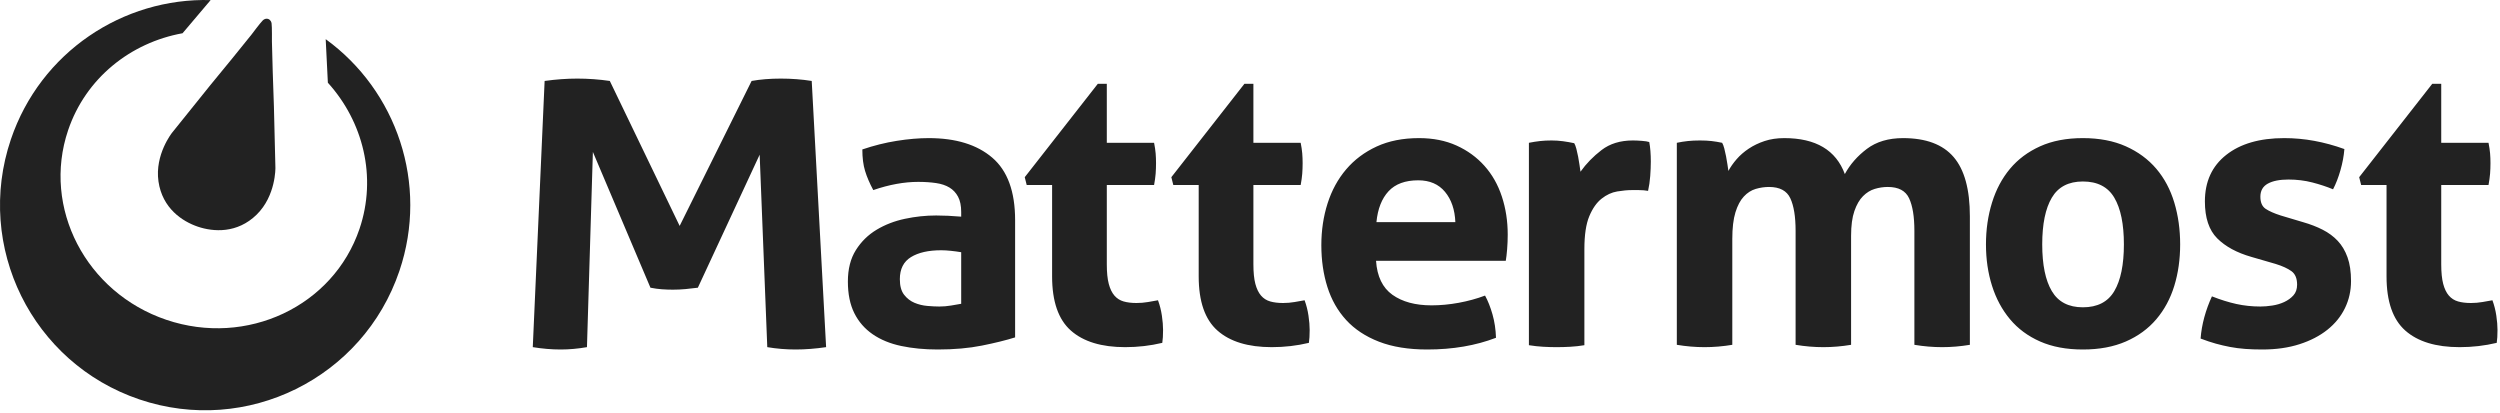
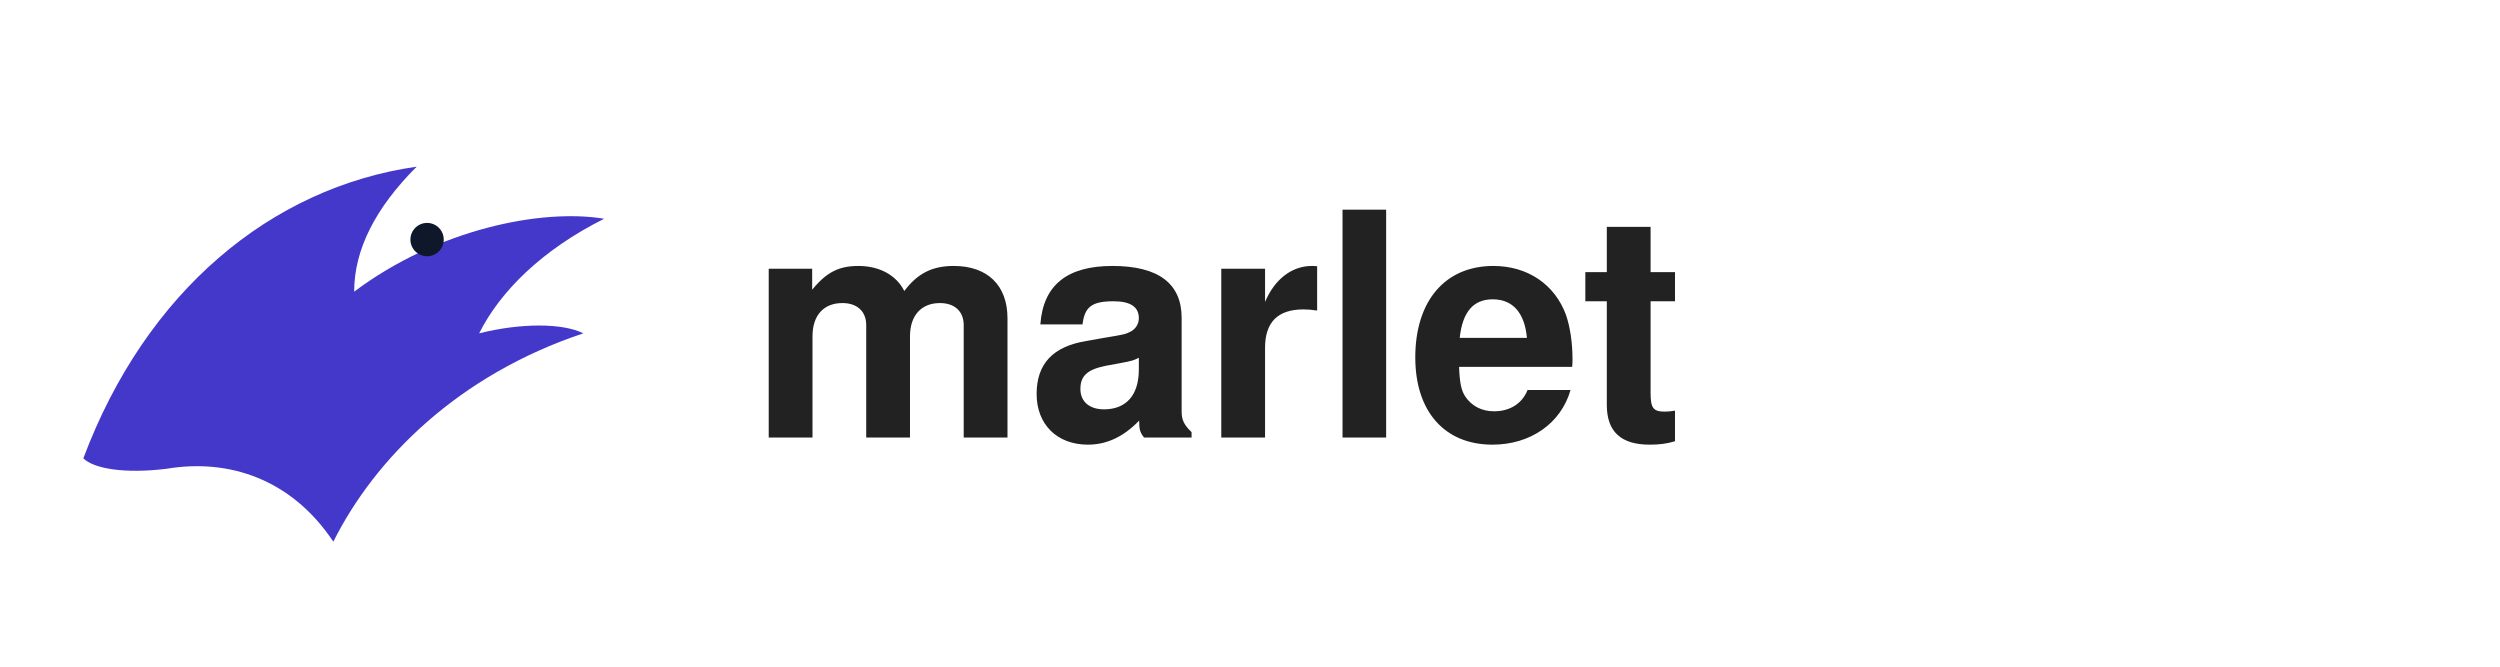
- <svg xmlns="http://www.w3.org/2000/svg" width="100%" height="100%" viewBox="0 0 1001 165" version="1.1" xml:space="preserve" style="fill-rule:evenodd;clip-rule:evenodd;stroke-linejoin:round;stroke-miterlimit:1.414;">
+ <svg xmlns="http://www.w3.org/2000/svg" viewBox="0 0 240 64" fill="none">
  <g>
-     <path d="M384.862,84.87c0,-2.501 -0.418,-4.536 -1.253,-6.102c-0.833,-1.562 -1.981,-2.79 -3.441,-3.674c-1.46,-0.888 -3.26,-1.489 -5.397,-1.8c-2.139,-0.313 -4.512,-0.469 -7.12,-0.469c-5.632,0 -11.628,1.094 -17.991,3.284c-1.461,-2.712 -2.555,-5.268 -3.284,-7.666c-0.73,-2.398 -1.097,-5.266 -1.097,-8.605c4.59,-1.564 9.178,-2.711 13.768,-3.441c4.588,-0.73 8.867,-1.096 12.828,-1.096c10.848,0 19.322,2.607 25.424,7.824c6.101,5.215 9.152,13.557 9.152,25.03l0,46.934c-3.651,1.147 -8.084,2.243 -13.299,3.286c-5.213,1.043 -11.107,1.565 -17.678,1.565c-5.319,0 -10.196,-0.47 -14.629,-1.409c-4.432,-0.938 -8.24,-2.504 -11.418,-4.694c-3.183,-2.188 -5.633,-5.005 -7.356,-8.447c-1.719,-3.443 -2.58,-7.666 -2.58,-12.673c0,-5.005 1.069,-9.203 3.207,-12.593c2.138,-3.389 4.903,-6.102 8.291,-8.135c3.391,-2.034 7.171,-3.494 11.344,-4.381c4.172,-0.887 8.343,-1.33 12.515,-1.33c3.025,0 6.362,0.158 10.014,0.469l0,-1.877Zm0,16.115c-1.253,-0.209 -2.608,-0.393 -4.07,-0.548c-1.46,-0.156 -2.761,-0.234 -3.91,-0.234c-5.111,0 -9.153,0.911 -12.126,2.737c-2.972,1.825 -4.458,4.772 -4.458,8.839c0,2.713 0.574,4.797 1.721,6.259c1.147,1.459 2.53,2.528 4.146,3.205c1.617,0.679 3.336,1.096 5.162,1.253c1.827,0.155 3.417,0.236 4.771,0.236c1.566,0 3.131,-0.132 4.694,-0.393c1.566,-0.261 2.921,-0.494 4.07,-0.704l0,-20.65Zm36.4,-26.91l-10.17,0l-0.784,-3.129l29.258,-37.391l3.598,0l0,23.623l18.93,0c0.311,1.566 0.521,2.973 0.627,4.224c0.102,1.253 0.154,2.556 0.154,3.913c0,1.459 -0.052,2.867 -0.154,4.223c-0.106,1.357 -0.316,2.869 -0.627,4.537l-18.93,0l0,31.76c0,3.232 0.262,5.839 0.784,7.822c0.519,1.979 1.276,3.545 2.266,4.693c0.993,1.147 2.217,1.929 3.677,2.346c1.46,0.419 3.183,0.627 5.162,0.627c1.566,0 3.103,-0.131 4.617,-0.392c1.511,-0.26 2.841,-0.495 3.988,-0.703c0.732,1.979 1.251,4.04 1.565,6.179c0.314,2.138 0.469,4.043 0.469,5.711c0,1.147 -0.025,2.111 -0.078,2.894c-0.052,0.781 -0.129,1.54 -0.235,2.268c-4.797,1.149 -9.75,1.72 -14.861,1.72c-9.492,0 -16.742,-2.215 -21.747,-6.646c-5.006,-4.434 -7.509,-11.658 -7.509,-21.67l0,-36.609Zm58.696,0l-10.168,0l-0.784,-3.129l29.257,-37.391l3.598,0l0,23.623l18.93,0c0.312,1.566 0.522,2.973 0.627,4.224c0.102,1.253 0.155,2.556 0.155,3.913c0,1.459 -0.053,2.867 -0.155,4.223c-0.105,1.357 -0.315,2.869 -0.627,4.537l-18.93,0l0,31.76c0,3.232 0.263,5.839 0.783,7.822c0.522,1.979 1.278,3.545 2.268,4.693c0.992,1.147 2.215,1.929 3.677,2.346c1.459,0.419 3.182,0.627 5.161,0.627c1.565,0 3.103,-0.131 4.617,-0.392c1.512,-0.26 2.842,-0.495 3.989,-0.703c0.73,1.979 1.251,4.04 1.563,6.179c0.315,2.138 0.471,4.043 0.471,5.711c0,1.147 -0.026,2.111 -0.079,2.894c-0.051,0.781 -0.129,1.54 -0.234,2.268c-4.798,1.149 -9.75,1.72 -14.863,1.72c-9.49,0 -16.74,-2.215 -21.746,-6.646c-5.006,-4.434 -7.51,-11.658 -7.51,-21.67l0,-36.609Zm102.767,14.865c-0.208,-5.009 -1.591,-9.049 -4.146,-12.126c-2.555,-3.077 -6.127,-4.617 -10.717,-4.617c-5.215,0 -9.178,1.461 -11.89,4.381c-2.711,2.921 -4.327,7.041 -4.848,12.362l31.601,0Zm-31.759,15.486c0.418,6.258 2.608,10.795 6.571,13.612c3.963,2.816 9.178,4.224 15.646,4.224c3.546,0 7.168,-0.34 10.872,-1.019c3.703,-0.677 7.222,-1.642 10.561,-2.893c1.147,2.086 2.137,4.589 2.972,7.51c0.834,2.918 1.303,6.049 1.408,9.386c-8.136,3.129 -17.315,4.694 -27.537,4.694c-7.508,0 -13.947,-1.043 -19.321,-3.13c-5.37,-2.085 -9.751,-4.981 -13.14,-8.681c-3.39,-3.703 -5.894,-8.11 -7.51,-13.222c-1.616,-5.11 -2.423,-10.689 -2.423,-16.737c0,-5.946 0.833,-11.526 2.502,-16.741c1.667,-5.217 4.145,-9.752 7.431,-13.61c3.285,-3.861 7.352,-6.911 12.203,-9.154c4.85,-2.242 10.508,-3.364 16.974,-3.364c5.632,0 10.639,0.991 15.019,2.973c4.381,1.981 8.109,4.694 11.186,8.137c3.077,3.439 5.399,7.535 6.963,12.28c1.565,4.745 2.347,9.831 2.347,15.253c0,1.982 -0.078,3.939 -0.235,5.867c-0.156,1.928 -0.341,3.468 -0.547,4.615l-51.942,0Zm61.208,-47.248c1.564,-0.311 3.05,-0.547 4.458,-0.702c1.41,-0.159 2.946,-0.236 4.616,-0.236c1.565,0 3.104,0.106 4.614,0.312c1.514,0.209 3,0.471 4.458,0.784c0.315,0.522 0.602,1.277 0.862,2.268c0.261,0.991 0.495,2.034 0.704,3.13c0.209,1.095 0.39,2.188 0.547,3.285c0.157,1.096 0.286,2.005 0.392,2.739c2.294,-3.235 5.112,-6.13 8.448,-8.684c3.338,-2.556 7.51,-3.834 12.515,-3.834c1.045,0 2.244,0.052 3.599,0.157c1.355,0.104 2.346,0.26 2.972,0.47c0.209,1.041 0.366,2.241 0.469,3.597c0.107,1.356 0.158,2.764 0.158,4.225c0,1.773 -0.08,3.702 -0.235,5.788c-0.157,2.086 -0.444,4.067 -0.862,5.945c-1.147,-0.21 -2.424,-0.313 -3.831,-0.313c-1.408,0 -2.27,0 -2.581,0c-1.775,0 -3.755,0.183 -5.947,0.547c-2.189,0.366 -4.275,1.33 -6.257,2.896c-1.983,1.564 -3.624,3.911 -4.929,7.041c-1.303,3.127 -1.957,7.508 -1.957,13.141l0,38.486c-1.875,0.311 -3.752,0.52 -5.631,0.624c-1.876,0.105 -3.701,0.156 -5.475,0.156c-1.774,0 -3.572,-0.051 -5.398,-0.156c-1.825,-0.104 -3.728,-0.313 -5.709,-0.624l0,-81.042Zm59.226,0c1.459,-0.311 2.92,-0.547 4.379,-0.702c1.461,-0.159 3.077,-0.236 4.851,-0.236c1.773,0 3.337,0.077 4.693,0.236c1.356,0.155 2.764,0.391 4.224,0.702c0.312,0.522 0.601,1.279 0.861,2.27c0.26,0.99 0.496,2.035 0.704,3.128c0.209,1.096 0.39,2.164 0.547,3.207c0.159,1.043 0.288,1.93 0.392,2.66c0.832,-1.563 1.929,-3.128 3.286,-4.694c1.355,-1.562 2.971,-2.969 4.848,-4.223c1.877,-1.252 3.989,-2.269 6.337,-3.05c2.346,-0.784 4.981,-1.175 7.901,-1.175c12.619,0 20.702,4.799 24.249,14.395c2.085,-3.86 5.032,-7.222 8.838,-10.092c3.808,-2.869 8.632,-4.303 14.474,-4.303c9.177,0 15.93,2.532 20.258,7.59c4.33,5.057 6.494,12.958 6.494,23.702l0,51.47c-3.754,0.626 -7.459,0.937 -11.108,0.937c-3.651,0 -7.354,-0.311 -11.108,-0.937l0,-45.684c0,-5.632 -0.705,-9.959 -2.114,-12.983c-1.406,-3.025 -4.248,-4.538 -8.524,-4.538c-1.775,0 -3.52,0.262 -5.24,0.782c-1.723,0.52 -3.287,1.485 -4.694,2.894c-1.408,1.408 -2.555,3.391 -3.443,5.946c-0.887,2.553 -1.33,5.867 -1.33,9.934l0,43.649c-3.755,0.626 -7.458,0.937 -11.108,0.937c-3.65,0 -7.354,-0.311 -11.109,-0.937l0,-45.684c0,-5.632 -0.703,-9.959 -2.112,-12.983c-1.408,-3.025 -4.249,-4.538 -8.525,-4.538c-1.771,0 -3.546,0.262 -5.32,0.782c-1.771,0.52 -3.363,1.538 -4.771,3.051c-1.409,1.511 -2.53,3.623 -3.363,6.336c-0.835,2.711 -1.253,6.258 -1.253,10.638l0,42.398c-3.755,0.626 -7.455,0.937 -11.107,0.937c-3.651,0 -7.352,-0.311 -11.107,-0.937l0,-80.885Zm162.58,65.865c5.841,0 10.039,-2.163 12.593,-6.493c2.556,-4.327 3.834,-10.56 3.834,-18.694c0,-8.136 -1.278,-14.367 -3.834,-18.696c-2.554,-4.33 -6.752,-6.493 -12.593,-6.493c-5.736,0 -9.882,2.163 -12.437,6.493c-2.557,4.329 -3.835,10.56 -3.835,18.696c0,8.134 1.278,14.367 3.835,18.694c2.555,4.33 6.701,6.493 12.437,6.493Zm0,16.897c-6.571,0 -12.282,-1.07 -17.131,-3.208c-4.85,-2.137 -8.866,-5.11 -12.047,-8.918c-3.181,-3.807 -5.58,-8.265 -7.195,-13.376c-1.618,-5.111 -2.426,-10.637 -2.426,-16.582c0,-5.945 0.808,-11.526 2.426,-16.74c1.615,-5.215 4.014,-9.726 7.195,-13.533c3.181,-3.808 7.197,-6.803 12.047,-8.996c4.849,-2.19 10.56,-3.286 17.131,-3.286c6.571,0 12.306,1.096 17.209,3.286c4.901,2.193 8.968,5.188 12.204,8.996c3.233,3.807 5.631,8.318 7.197,13.533c1.564,5.214 2.345,10.795 2.345,16.74c0,5.945 -0.781,11.471 -2.345,16.582c-1.566,5.111 -3.964,9.569 -7.197,13.376c-3.236,3.808 -7.303,6.781 -12.204,8.918c-4.903,2.138 -10.638,3.208 -17.209,3.208Zm67.477,-37.078c-5.842,-1.67 -10.405,-4.146 -13.689,-7.432c-3.286,-3.284 -4.929,-8.213 -4.929,-14.785c0,-7.927 2.843,-14.13 8.528,-18.615c5.683,-4.486 13.429,-6.729 23.232,-6.729c4.068,0 8.082,0.366 12.046,1.096c3.964,0.73 7.979,1.824 12.046,3.286c-0.209,2.71 -0.73,5.526 -1.566,8.448c-0.832,2.919 -1.823,5.474 -2.97,7.667c-2.504,-1.044 -5.267,-1.957 -8.293,-2.74c-3.023,-0.781 -6.205,-1.172 -9.542,-1.172c-3.547,0 -6.309,0.547 -8.293,1.642c-1.981,1.096 -2.972,2.843 -2.972,5.24c0,2.295 0.704,3.912 2.112,4.851c1.408,0.938 3.417,1.827 6.023,2.659l8.918,2.662c2.921,0.833 5.554,1.849 7.901,3.049c2.346,1.2 4.355,2.686 6.023,4.458c1.669,1.773 2.972,3.964 3.91,6.571c0.94,2.608 1.41,5.788 1.41,9.542c0,3.861 -0.809,7.459 -2.426,10.796c-1.616,3.338 -3.964,6.232 -7.04,8.682c-3.077,2.453 -6.806,4.382 -11.187,5.789c-4.379,1.409 -9.334,2.113 -14.862,2.113c-2.504,0 -4.796,-0.079 -6.882,-0.235c-2.087,-0.158 -4.094,-0.418 -6.024,-0.782c-1.929,-0.366 -3.833,-0.808 -5.71,-1.33c-1.878,-0.521 -3.912,-1.199 -6.102,-2.034c0.21,-2.817 0.705,-5.659 1.486,-8.526c0.782,-2.867 1.8,-5.659 3.051,-8.371c3.442,1.357 6.702,2.373 9.779,3.051c3.077,0.679 6.284,1.019 9.62,1.019c1.462,0 3.052,-0.132 4.771,-0.393c1.722,-0.261 3.313,-0.73 4.773,-1.408c1.461,-0.678 2.687,-1.565 3.677,-2.659c0.991,-1.095 1.484,-2.529 1.484,-4.304c0,-2.501 -0.755,-4.301 -2.267,-5.396c-1.513,-1.094 -3.625,-2.062 -6.335,-2.895l-9.701,-2.815Zm54.112,-28.787l-10.167,0l-0.785,-3.129l29.256,-37.391l3.598,0l0,23.623l18.931,0c0.313,1.566 0.521,2.973 0.627,4.224c0.103,1.253 0.156,2.556 0.156,3.913c0,1.459 -0.053,2.867 -0.156,4.223c-0.106,1.357 -0.314,2.869 -0.627,4.537l-18.931,0l0,31.76c0,3.232 0.263,5.839 0.783,7.822c0.523,1.979 1.278,3.545 2.268,4.693c0.993,1.147 2.218,1.929 3.677,2.346c1.459,0.419 3.183,0.627 5.163,0.627c1.565,0 3.102,-0.131 4.616,-0.392c1.511,-0.26 2.841,-0.495 3.988,-0.703c0.731,1.979 1.253,4.04 1.564,6.179c0.315,2.138 0.47,4.043 0.47,5.711c0,1.147 -0.026,2.111 -0.078,2.894c-0.052,0.781 -0.129,1.54 -0.235,2.268c-4.796,1.149 -9.75,1.72 -14.861,1.72c-9.492,0 -16.741,-2.215 -21.748,-6.646c-5.005,-4.434 -7.509,-11.658 -7.509,-21.67l0,-36.609Zm-737.501,-41.662c4.521,-0.629 8.87,-0.945 13.05,-0.945c4.407,0 8.758,0.316 13.051,0.945l27.965,58.043l28.812,-58.043c3.503,-0.629 7.399,-0.945 11.694,-0.945c4.294,0 8.416,0.316 12.372,0.945l5.762,106.583c-4.292,0.63 -8.36,0.944 -12.201,0.944c-3.844,0 -7.627,-0.314 -11.355,-0.944l-3.052,-77.061l-24.745,53.261c-1.583,0.21 -3.22,0.396 -4.916,0.551c-1.695,0.158 -3.388,0.236 -5.084,0.236c-1.47,0 -2.937,-0.052 -4.405,-0.157c-1.469,-0.105 -2.994,-0.316 -4.577,-0.63l-23.049,-54.365l-2.373,78.165c-3.615,0.63 -7.118,0.944 -10.509,0.944c-3.616,0 -7.346,-0.314 -11.185,-0.944l4.745,-106.583Z" style="fill:#222;" />
-     <path d="M130.41,15.678l0.865,17.434c14.134,15.615 19.713,37.729 12.677,58.513c-10.503,31.025 -45.136,47.334 -77.354,36.427c-32.219,-10.906 -49.823,-44.899 -39.32,-75.924c7.059,-20.853 25.019,-35.058 45.82,-38.819l11.239,-13.279c-35.063,-0.949 -68.143,20.815 -79.979,55.778c-14.542,42.958 8.493,89.571 51.451,104.114c42.958,14.542 89.572,-8.494 104.115,-51.452c11.816,-34.906 -1.179,-72.227 -29.514,-92.792Z" style="fill:#222;" />
-     <path d="M110.273,67.122l-0.595,-24.373l-0.477,-14.025l-0.323,-12.15c0,0 0.067,-5.859 -0.137,-7.236c-0.043,-0.29 -0.134,-0.525 -0.243,-0.731l-0.041,-0.086l-0.047,-0.075c-0.224,-0.387 -0.578,-0.701 -1.035,-0.856c-0.467,-0.158 -0.951,-0.119 -1.371,0.062l-0.026,0.01l-0.145,0.074c-0.199,0.097 -0.402,0.223 -0.6,0.415c-0.999,0.969 -4.504,5.664 -4.504,5.664l-7.638,9.456l-8.898,10.851l-15.278,18.999c0,0 -7.011,8.75 -5.462,19.521c1.55,10.77 9.557,16.017 15.769,18.12c6.211,2.103 15.759,2.799 23.533,-4.816c7.773,-7.615 7.518,-18.824 7.518,-18.824Z" style="fill:#222;" />
+     <path d="M8 44 C14 28 26 18 40 16 C36 20 34 24 34 28 C42 22 52 20 58 21 C52 24 48 28 46 32 C50 31 54 31 56 32 C44 36 36 44 32 52 C28 46 22 44 16 45 C12 45.5 9 45 8 44 Z" fill="#4338CA" />
+     <circle cx="41" cy="23" r="1.6" fill="#0F172A" />
  </g>
+   <text x="72" y="42" font-family="Segoe UI, Helvetica, Arial, sans-serif" font-size="30" font-weight="700" fill="#222">marlet</text>
</svg>
